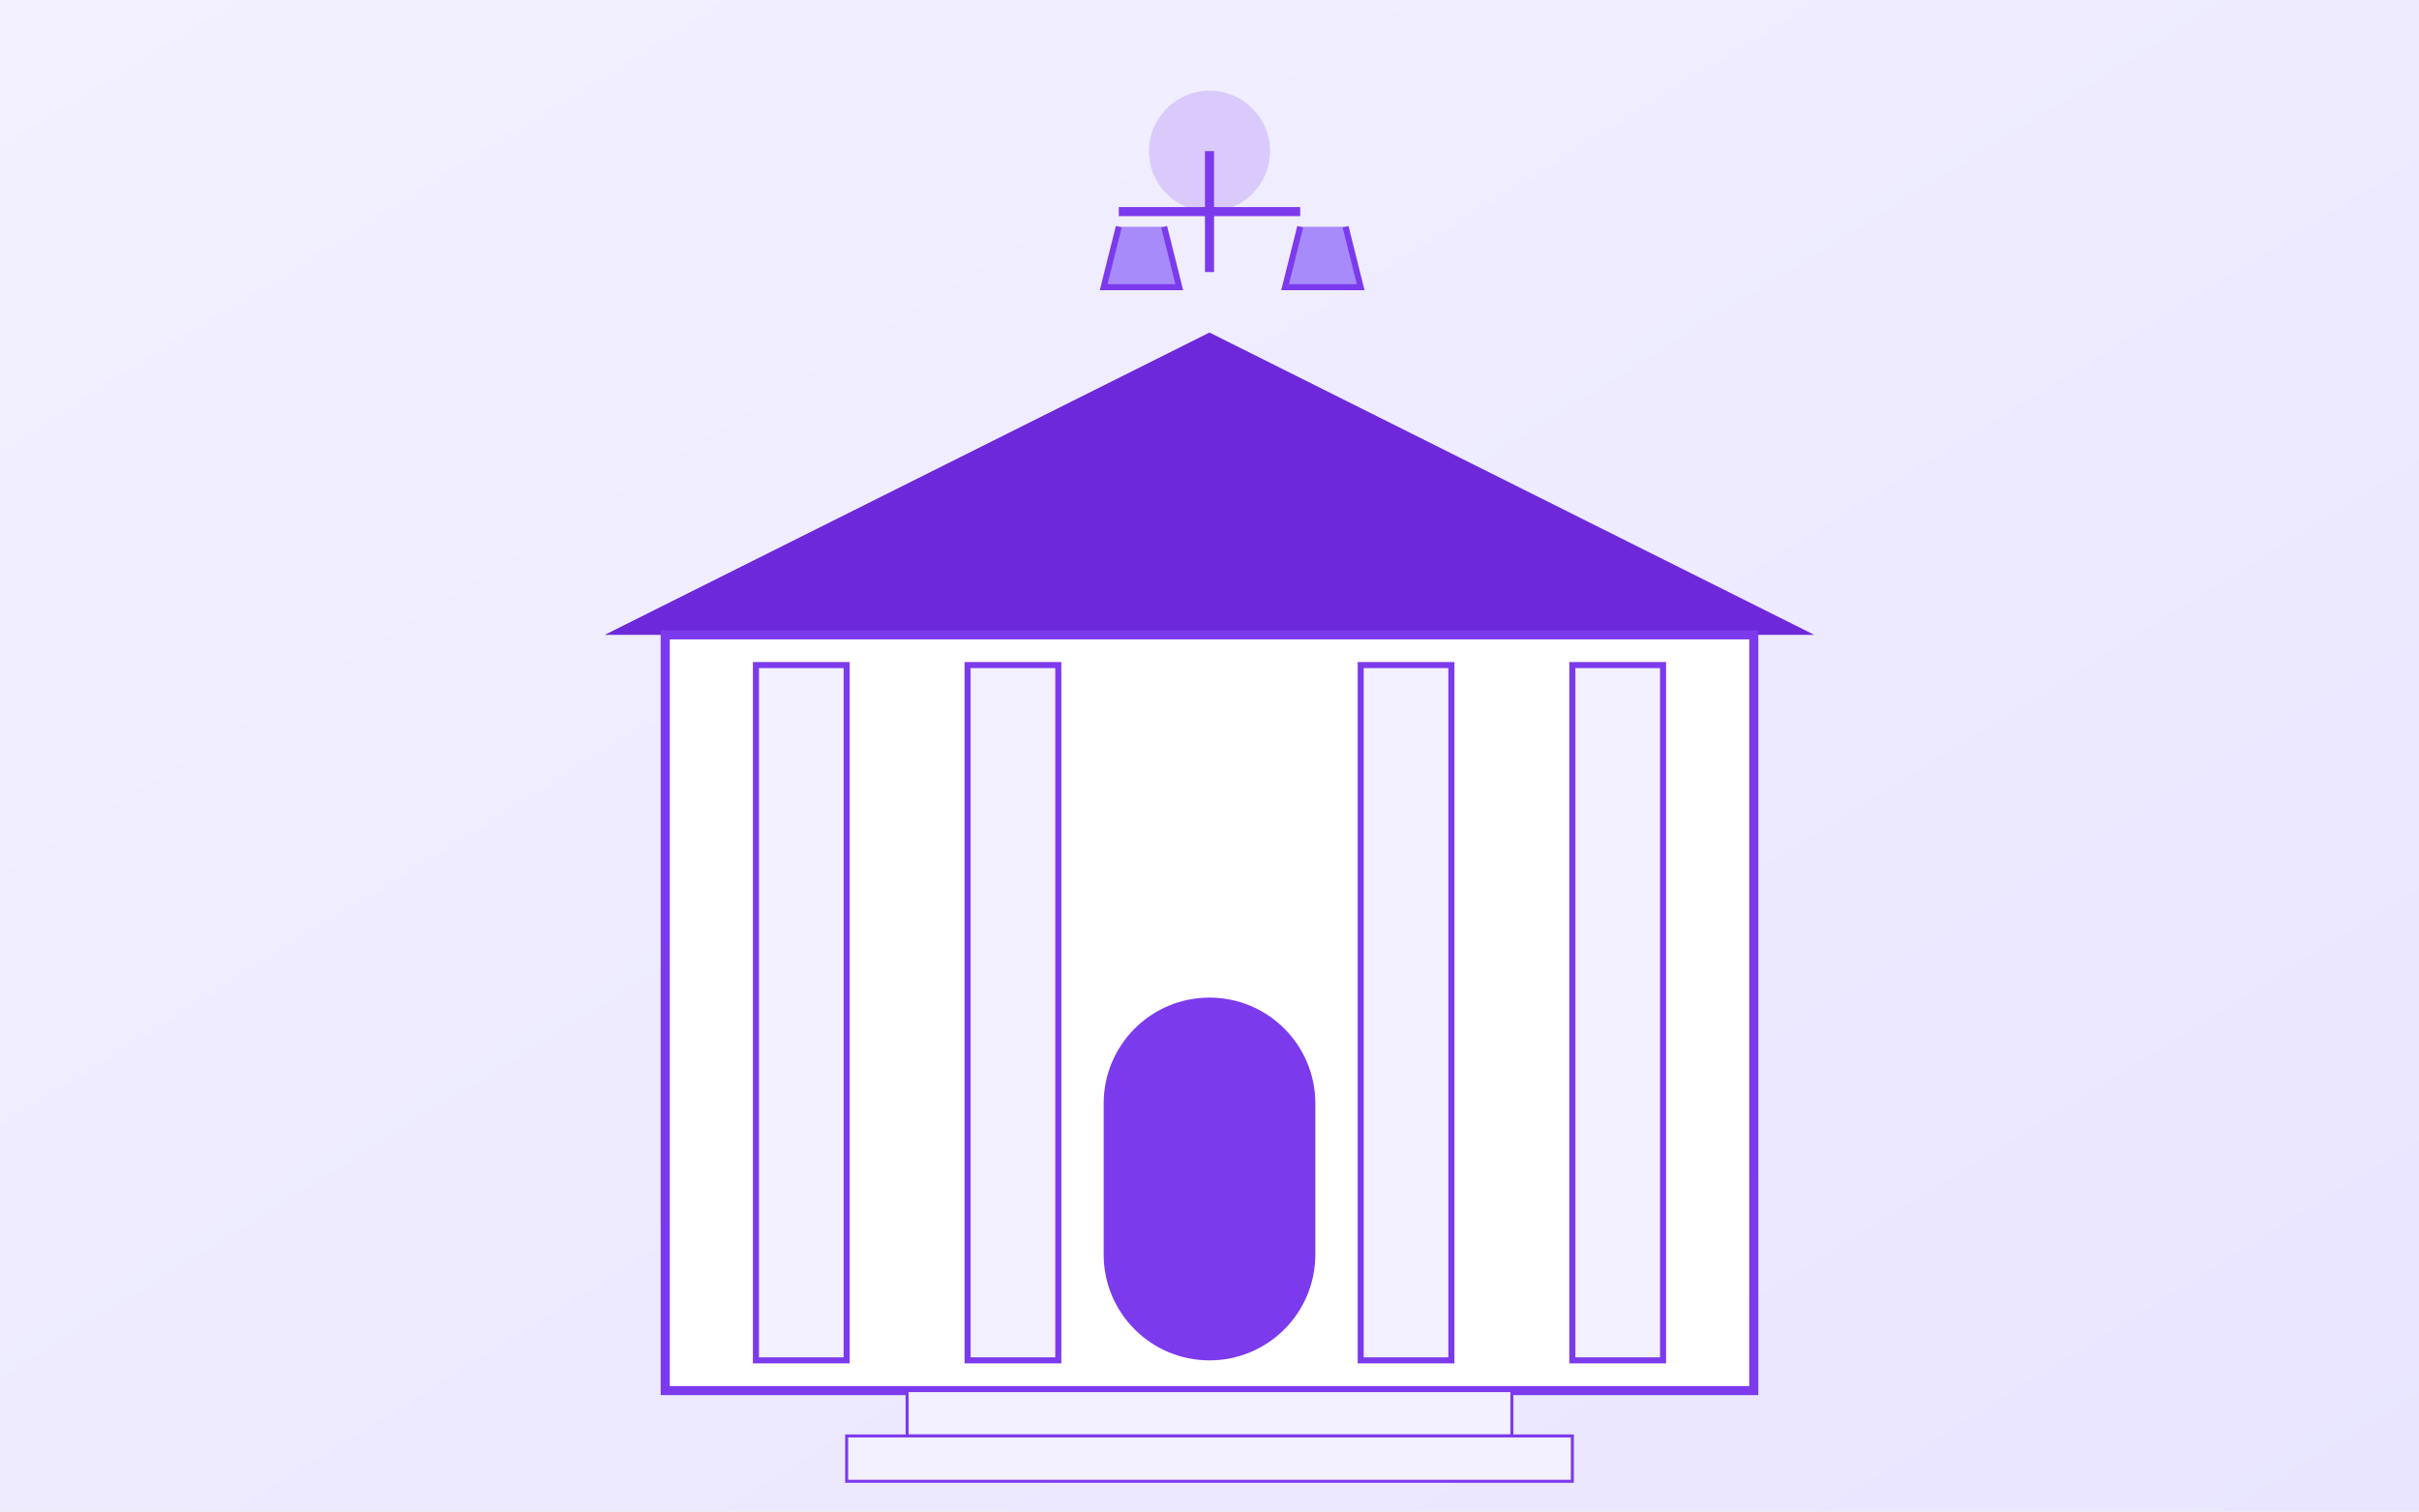
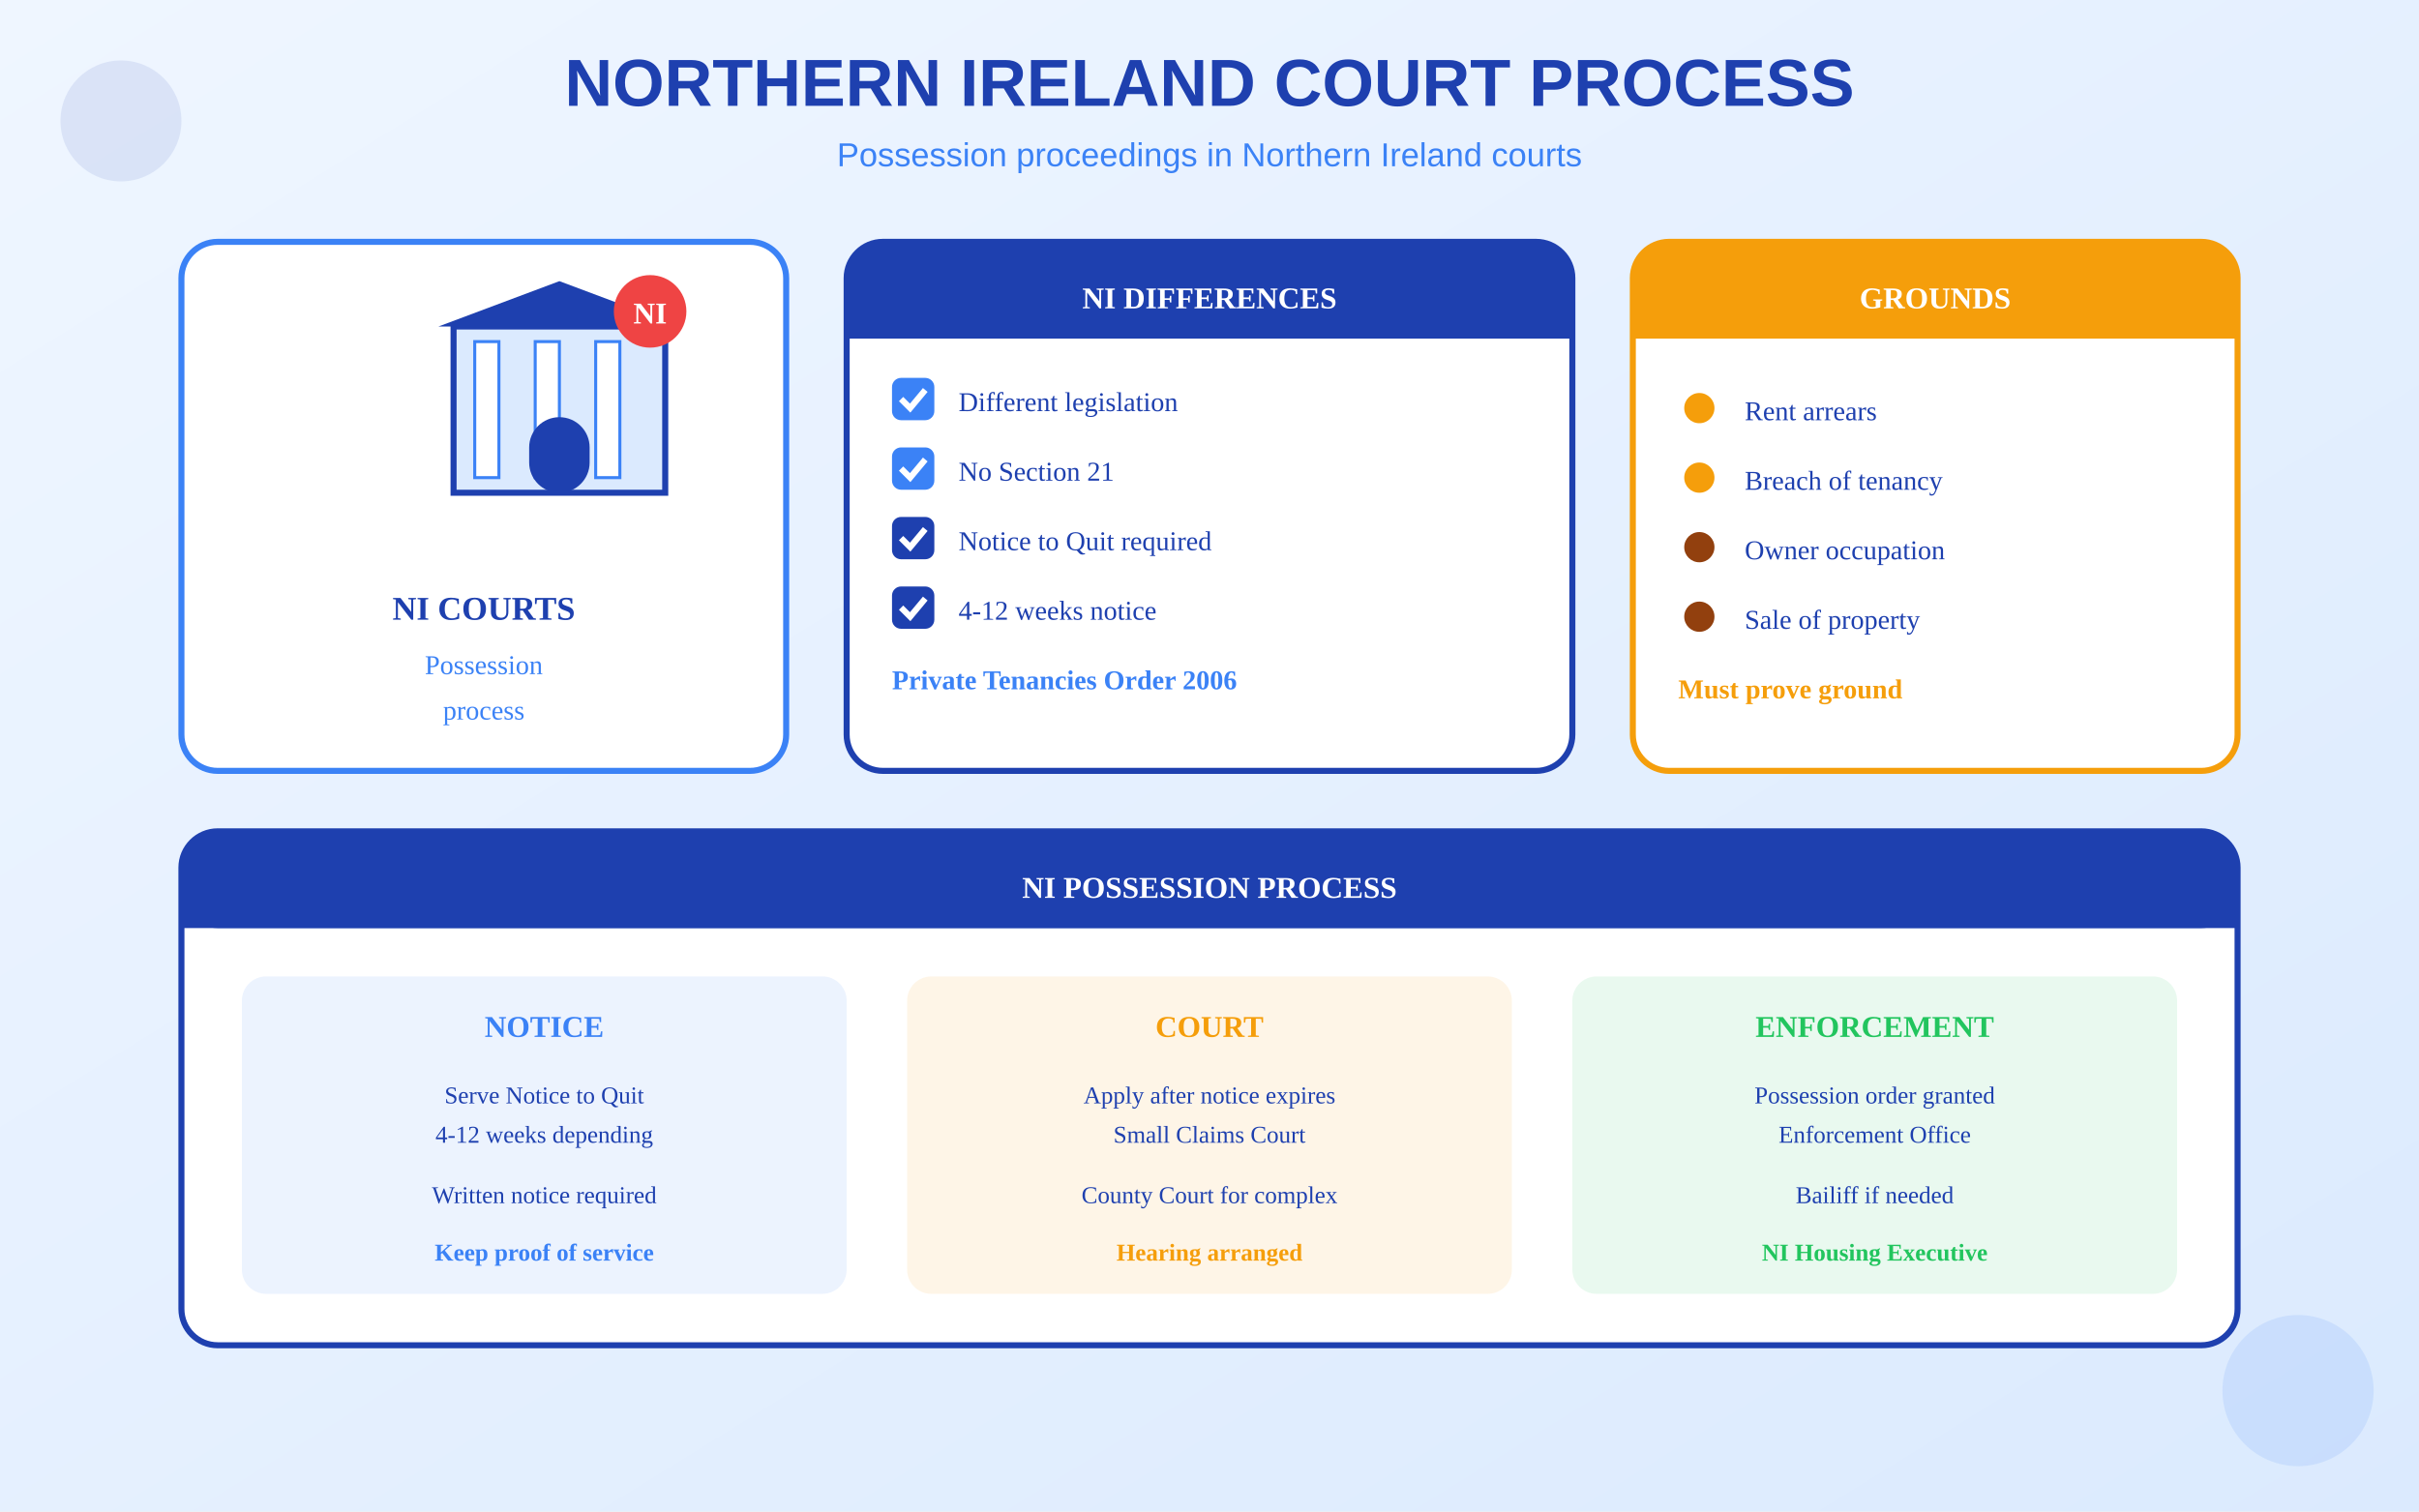
<svg xmlns="http://www.w3.org/2000/svg" viewBox="0 0 800 500">
  <defs>
    <linearGradient id="bgGrad" x1="0%" y1="0%" x2="100%" y2="100%">
-       <stop offset="0%" style="stop-color:#F3F1FF" />
-       <stop offset="100%" style="stop-color:#E9E5FF" />
+       <stop offset="0%" style="stop-color:#EFF6FF" />
+       <stop offset="100%" style="stop-color:#DBEAFE" />
    </linearGradient>
  </defs>
  <rect width="800" height="500" fill="url(#bgGrad)" />
-   <g transform="translate(200, 80)">
-     <path d="M0 130 L200 30 L400 130" fill="#6D28D9" />
-     <rect x="20" y="130" width="360" height="250" fill="white" stroke="#7C3AED" stroke-width="3" />
-     <rect x="50" y="140" width="30" height="230" fill="#F3F1FF" stroke="#7C3AED" stroke-width="2" />
-     <rect x="120" y="140" width="30" height="230" fill="#F3F1FF" stroke="#7C3AED" stroke-width="2" />
-     <rect x="250" y="140" width="30" height="230" fill="#F3F1FF" stroke="#7C3AED" stroke-width="2" />
-     <rect x="320" y="140" width="30" height="230" fill="#F3F1FF" stroke="#7C3AED" stroke-width="2" />
-     <rect x="165" y="250" width="70" height="120" rx="35" fill="#7C3AED" />
-     <rect x="100" y="380" width="200" height="15" fill="#F3F1FF" stroke="#7C3AED" stroke-width="1" />
-     <rect x="80" y="395" width="240" height="15" fill="#F3F1FF" stroke="#7C3AED" stroke-width="1" />
+   <text x="400" y="35" text-anchor="middle" fill="#1E40AF" font-size="22" font-weight="bold" font-family="Arial">NORTHERN IRELAND COURT PROCESS</text>
+   <text x="400" y="55" text-anchor="middle" fill="#3B82F6" font-size="11" font-family="Arial">Possession proceedings in Northern Ireland courts</text>
+   <g transform="translate(60, 80)">
+     <rect x="0" y="0" width="200" height="175" rx="12" fill="white" stroke="#3B82F6" stroke-width="2" />
+     <g transform="translate(25, 8)">
+       <path d="M60 20 L100 5 L140 20" fill="#1E40AF" />
+       <rect x="65" y="20" width="70" height="55" fill="#DBEAFE" stroke="#1E40AF" stroke-width="2" />
+       <rect x="72" y="25" width="8" height="45" fill="white" stroke="#3B82F6" />
+       <rect x="92" y="25" width="8" height="45" fill="white" stroke="#3B82F6" />
+       <rect x="112" y="25" width="8" height="45" fill="white" stroke="#3B82F6" />
+       <rect x="90" y="50" width="20" height="25" rx="10" fill="#1E40AF" />
+       <circle cx="130" cy="15" r="12" fill="#EF4444" />
+       <text x="130" y="19" text-anchor="middle" fill="white" font-size="10" font-weight="bold">NI</text>
+     </g>
+     <text x="100" y="125" text-anchor="middle" fill="#1E40AF" font-size="11" font-weight="bold">NI COURTS</text>
+     <text x="100" y="143" text-anchor="middle" fill="#3B82F6" font-size="9">Possession</text>
+     <text x="100" y="158" text-anchor="middle" fill="#3B82F6" font-size="9">process</text>
  </g>
-   <g transform="translate(350, 25)">
-     <circle cx="50" cy="25" r="20" fill="#7C3AED" opacity="0.2" />
-     <line x1="50" y1="25" x2="50" y2="65" stroke="#7C3AED" stroke-width="3" />
-     <line x1="20" y1="45" x2="80" y2="45" stroke="#7C3AED" stroke-width="3" />
-     <path d="M20 50 L15 70 L40 70 L35 50" fill="#A78BFA" stroke="#7C3AED" stroke-width="2" />
-     <path d="M80 50 L75 70 L100 70 L95 50" fill="#A78BFA" stroke="#7C3AED" stroke-width="2" />
+   <g transform="translate(280, 80)">
+     <rect x="0" y="0" width="240" height="175" rx="12" fill="white" stroke="#1E40AF" stroke-width="2" />
+     <rect x="0" y="0" width="240" height="32" rx="12" fill="#1E40AF" />
+     <rect x="0" y="20" width="240" height="12" fill="#1E40AF" />
+     <text x="120" y="22" text-anchor="middle" fill="white" font-size="10" font-weight="bold">NI DIFFERENCES</text>
+     <g transform="translate(15, 45)">
+       <rect x="0" y="0" width="14" height="14" rx="3" fill="#3B82F6" />
+       <path d="M3 7 L6 10 L11 4" stroke="white" stroke-width="2" fill="none" />
+       <text x="22" y="11" fill="#1E40AF" font-size="9">Different legislation</text>
+     </g>
+     <g transform="translate(15, 68)">
+       <rect x="0" y="0" width="14" height="14" rx="3" fill="#3B82F6" />
+       <path d="M3 7 L6 10 L11 4" stroke="white" stroke-width="2" fill="none" />
+       <text x="22" y="11" fill="#1E40AF" font-size="9">No Section 21</text>
+     </g>
+     <g transform="translate(15, 91)">
+       <rect x="0" y="0" width="14" height="14" rx="3" fill="#1E40AF" />
+       <path d="M3 7 L6 10 L11 4" stroke="white" stroke-width="2" fill="none" />
+       <text x="22" y="11" fill="#1E40AF" font-size="9">Notice to Quit required</text>
+     </g>
+     <g transform="translate(15, 114)">
+       <rect x="0" y="0" width="14" height="14" rx="3" fill="#1E40AF" />
+       <path d="M3 7 L6 10 L11 4" stroke="white" stroke-width="2" fill="none" />
+       <text x="22" y="11" fill="#1E40AF" font-size="9">4-12 weeks notice</text>
+     </g>
+     <g transform="translate(15, 137)">
+       <text x="0" y="11" fill="#3B82F6" font-size="9" font-weight="bold">Private Tenancies Order 2006</text>
+     </g>
  </g>
+   <g transform="translate(540, 80)">
+     <rect x="0" y="0" width="200" height="175" rx="12" fill="white" stroke="#F59E0B" stroke-width="2" />
+     <rect x="0" y="0" width="200" height="32" rx="12" fill="#F59E0B" />
+     <rect x="0" y="20" width="200" height="12" fill="#F59E0B" />
+     <text x="100" y="22" text-anchor="middle" fill="white" font-size="10" font-weight="bold">GROUNDS</text>
+     <g transform="translate(15, 48)">
+       <circle cx="7" cy="7" r="5" fill="#F59E0B" />
+       <text x="22" y="11" fill="#1E40AF" font-size="9">Rent arrears</text>
+     </g>
+     <g transform="translate(15, 71)">
+       <circle cx="7" cy="7" r="5" fill="#F59E0B" />
+       <text x="22" y="11" fill="#1E40AF" font-size="9">Breach of tenancy</text>
+     </g>
+     <g transform="translate(15, 94)">
+       <circle cx="7" cy="7" r="5" fill="#92400E" />
+       <text x="22" y="11" fill="#1E40AF" font-size="9">Owner occupation</text>
+     </g>
+     <g transform="translate(15, 117)">
+       <circle cx="7" cy="7" r="5" fill="#92400E" />
+       <text x="22" y="11" fill="#1E40AF" font-size="9">Sale of property</text>
+     </g>
+     <g transform="translate(15, 140)">
+       <text x="0" y="11" fill="#F59E0B" font-size="9" font-weight="bold">Must prove ground</text>
+     </g>
+   </g>
+   <g transform="translate(60, 275)">
+     <rect x="0" y="0" width="680" height="170" rx="12" fill="white" stroke="#1E40AF" stroke-width="2" />
+     <rect x="0" y="0" width="680" height="32" rx="12" fill="#1E40AF" />
+     <rect x="0" y="20" width="680" height="12" fill="#1E40AF" />
+     <text x="340" y="22" text-anchor="middle" fill="white" font-size="10" font-weight="bold">NI POSSESSION PROCESS</text>
+     <g transform="translate(20, 48)">
+       <rect x="0" y="0" width="200" height="105" rx="8" fill="#3B82F6" opacity="0.1" />
+       <text x="100" y="20" text-anchor="middle" fill="#3B82F6" font-size="10" font-weight="bold">NOTICE</text>
+       <text x="100" y="42" text-anchor="middle" fill="#1E40AF" font-size="8">Serve Notice to Quit</text>
+       <text x="100" y="55" text-anchor="middle" fill="#1E40AF" font-size="8">4-12 weeks depending</text>
+       <text x="100" y="75" text-anchor="middle" fill="#1E40AF" font-size="8">Written notice required</text>
+       <text x="100" y="94" text-anchor="middle" fill="#3B82F6" font-size="8" font-weight="bold">Keep proof of service</text>
+     </g>
+     <g transform="translate(240, 48)">
+       <rect x="0" y="0" width="200" height="105" rx="8" fill="#F59E0B" opacity="0.1" />
+       <text x="100" y="20" text-anchor="middle" fill="#F59E0B" font-size="10" font-weight="bold">COURT</text>
+       <text x="100" y="42" text-anchor="middle" fill="#1E40AF" font-size="8">Apply after notice expires</text>
+       <text x="100" y="55" text-anchor="middle" fill="#1E40AF" font-size="8">Small Claims Court</text>
+       <text x="100" y="75" text-anchor="middle" fill="#1E40AF" font-size="8">County Court for complex</text>
+       <text x="100" y="94" text-anchor="middle" fill="#F59E0B" font-size="8" font-weight="bold">Hearing arranged</text>
+     </g>
+     <g transform="translate(460, 48)">
+       <rect x="0" y="0" width="200" height="105" rx="8" fill="#22C55E" opacity="0.1" />
+       <text x="100" y="20" text-anchor="middle" fill="#22C55E" font-size="10" font-weight="bold">ENFORCEMENT</text>
+       <text x="100" y="42" text-anchor="middle" fill="#1E40AF" font-size="8">Possession order granted</text>
+       <text x="100" y="55" text-anchor="middle" fill="#1E40AF" font-size="8">Enforcement Office</text>
+       <text x="100" y="75" text-anchor="middle" fill="#1E40AF" font-size="8">Bailiff if needed</text>
+       <text x="100" y="94" text-anchor="middle" fill="#22C55E" font-size="8" font-weight="bold">NI Housing Executive</text>
+     </g>
+   </g>
+   <circle cx="40" cy="40" r="20" fill="#1E40AF" opacity="0.1" />
+   <circle cx="760" cy="460" r="25" fill="#3B82F6" opacity="0.12" />
</svg>
